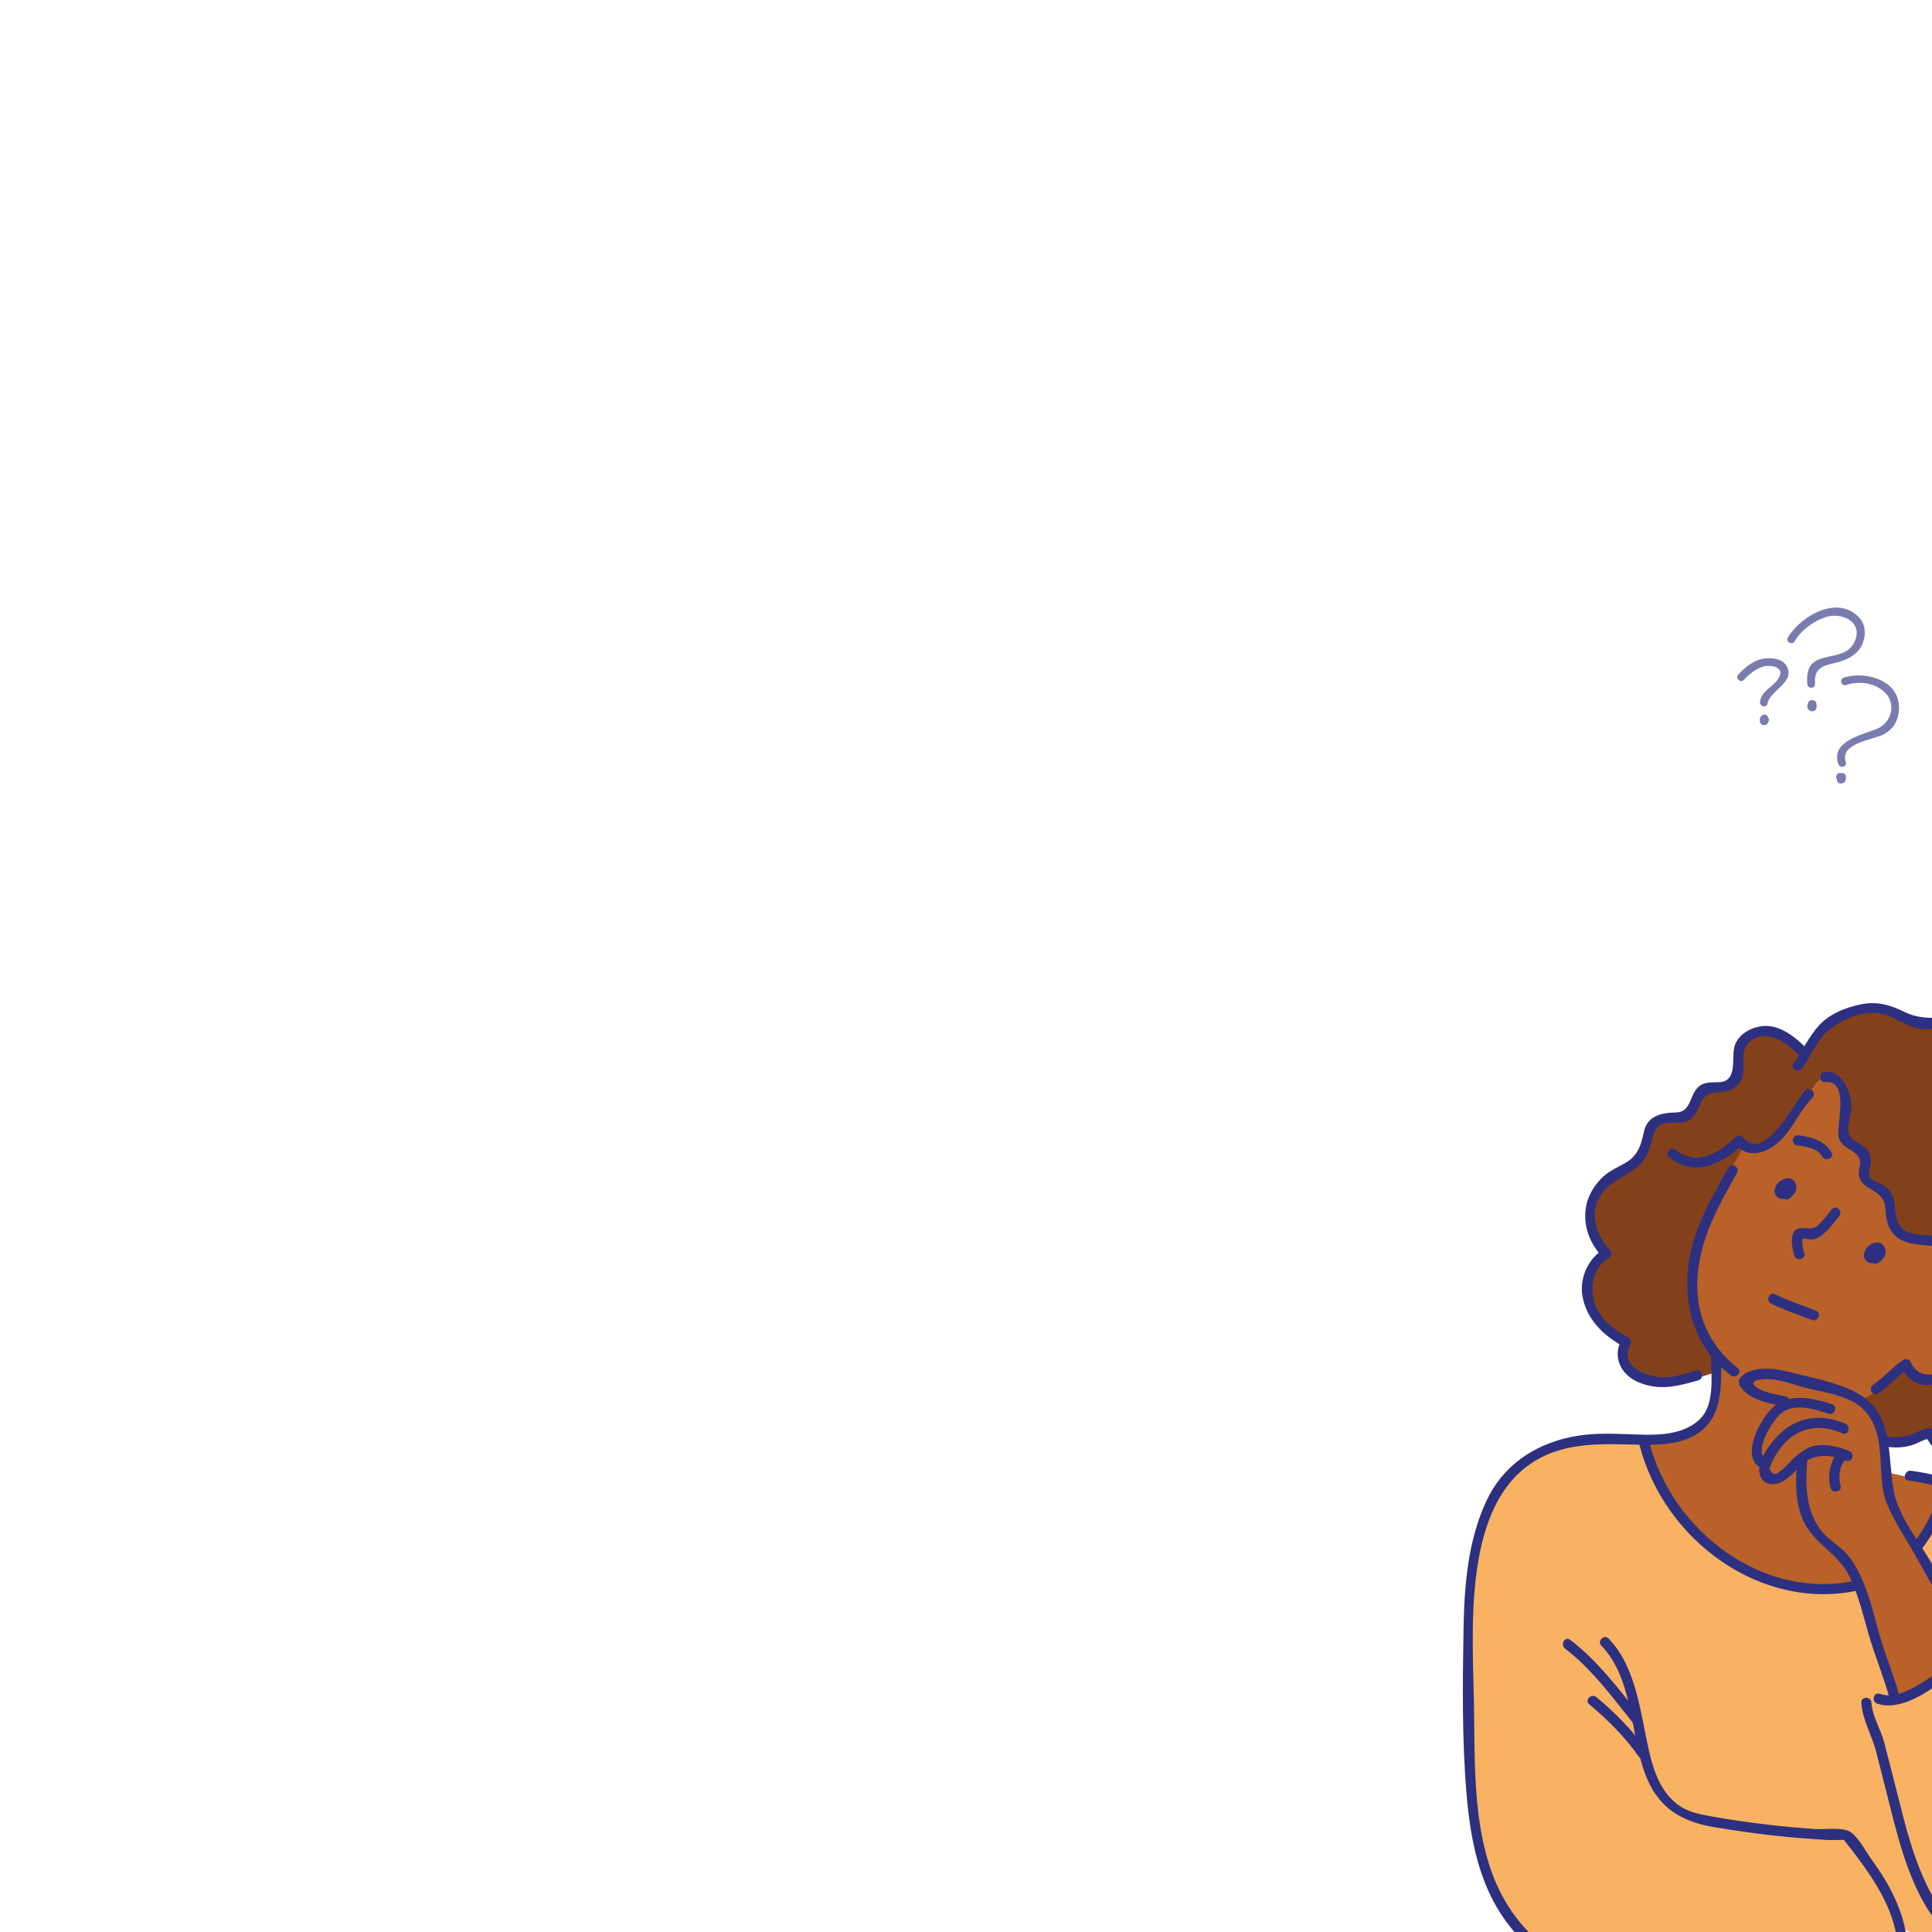
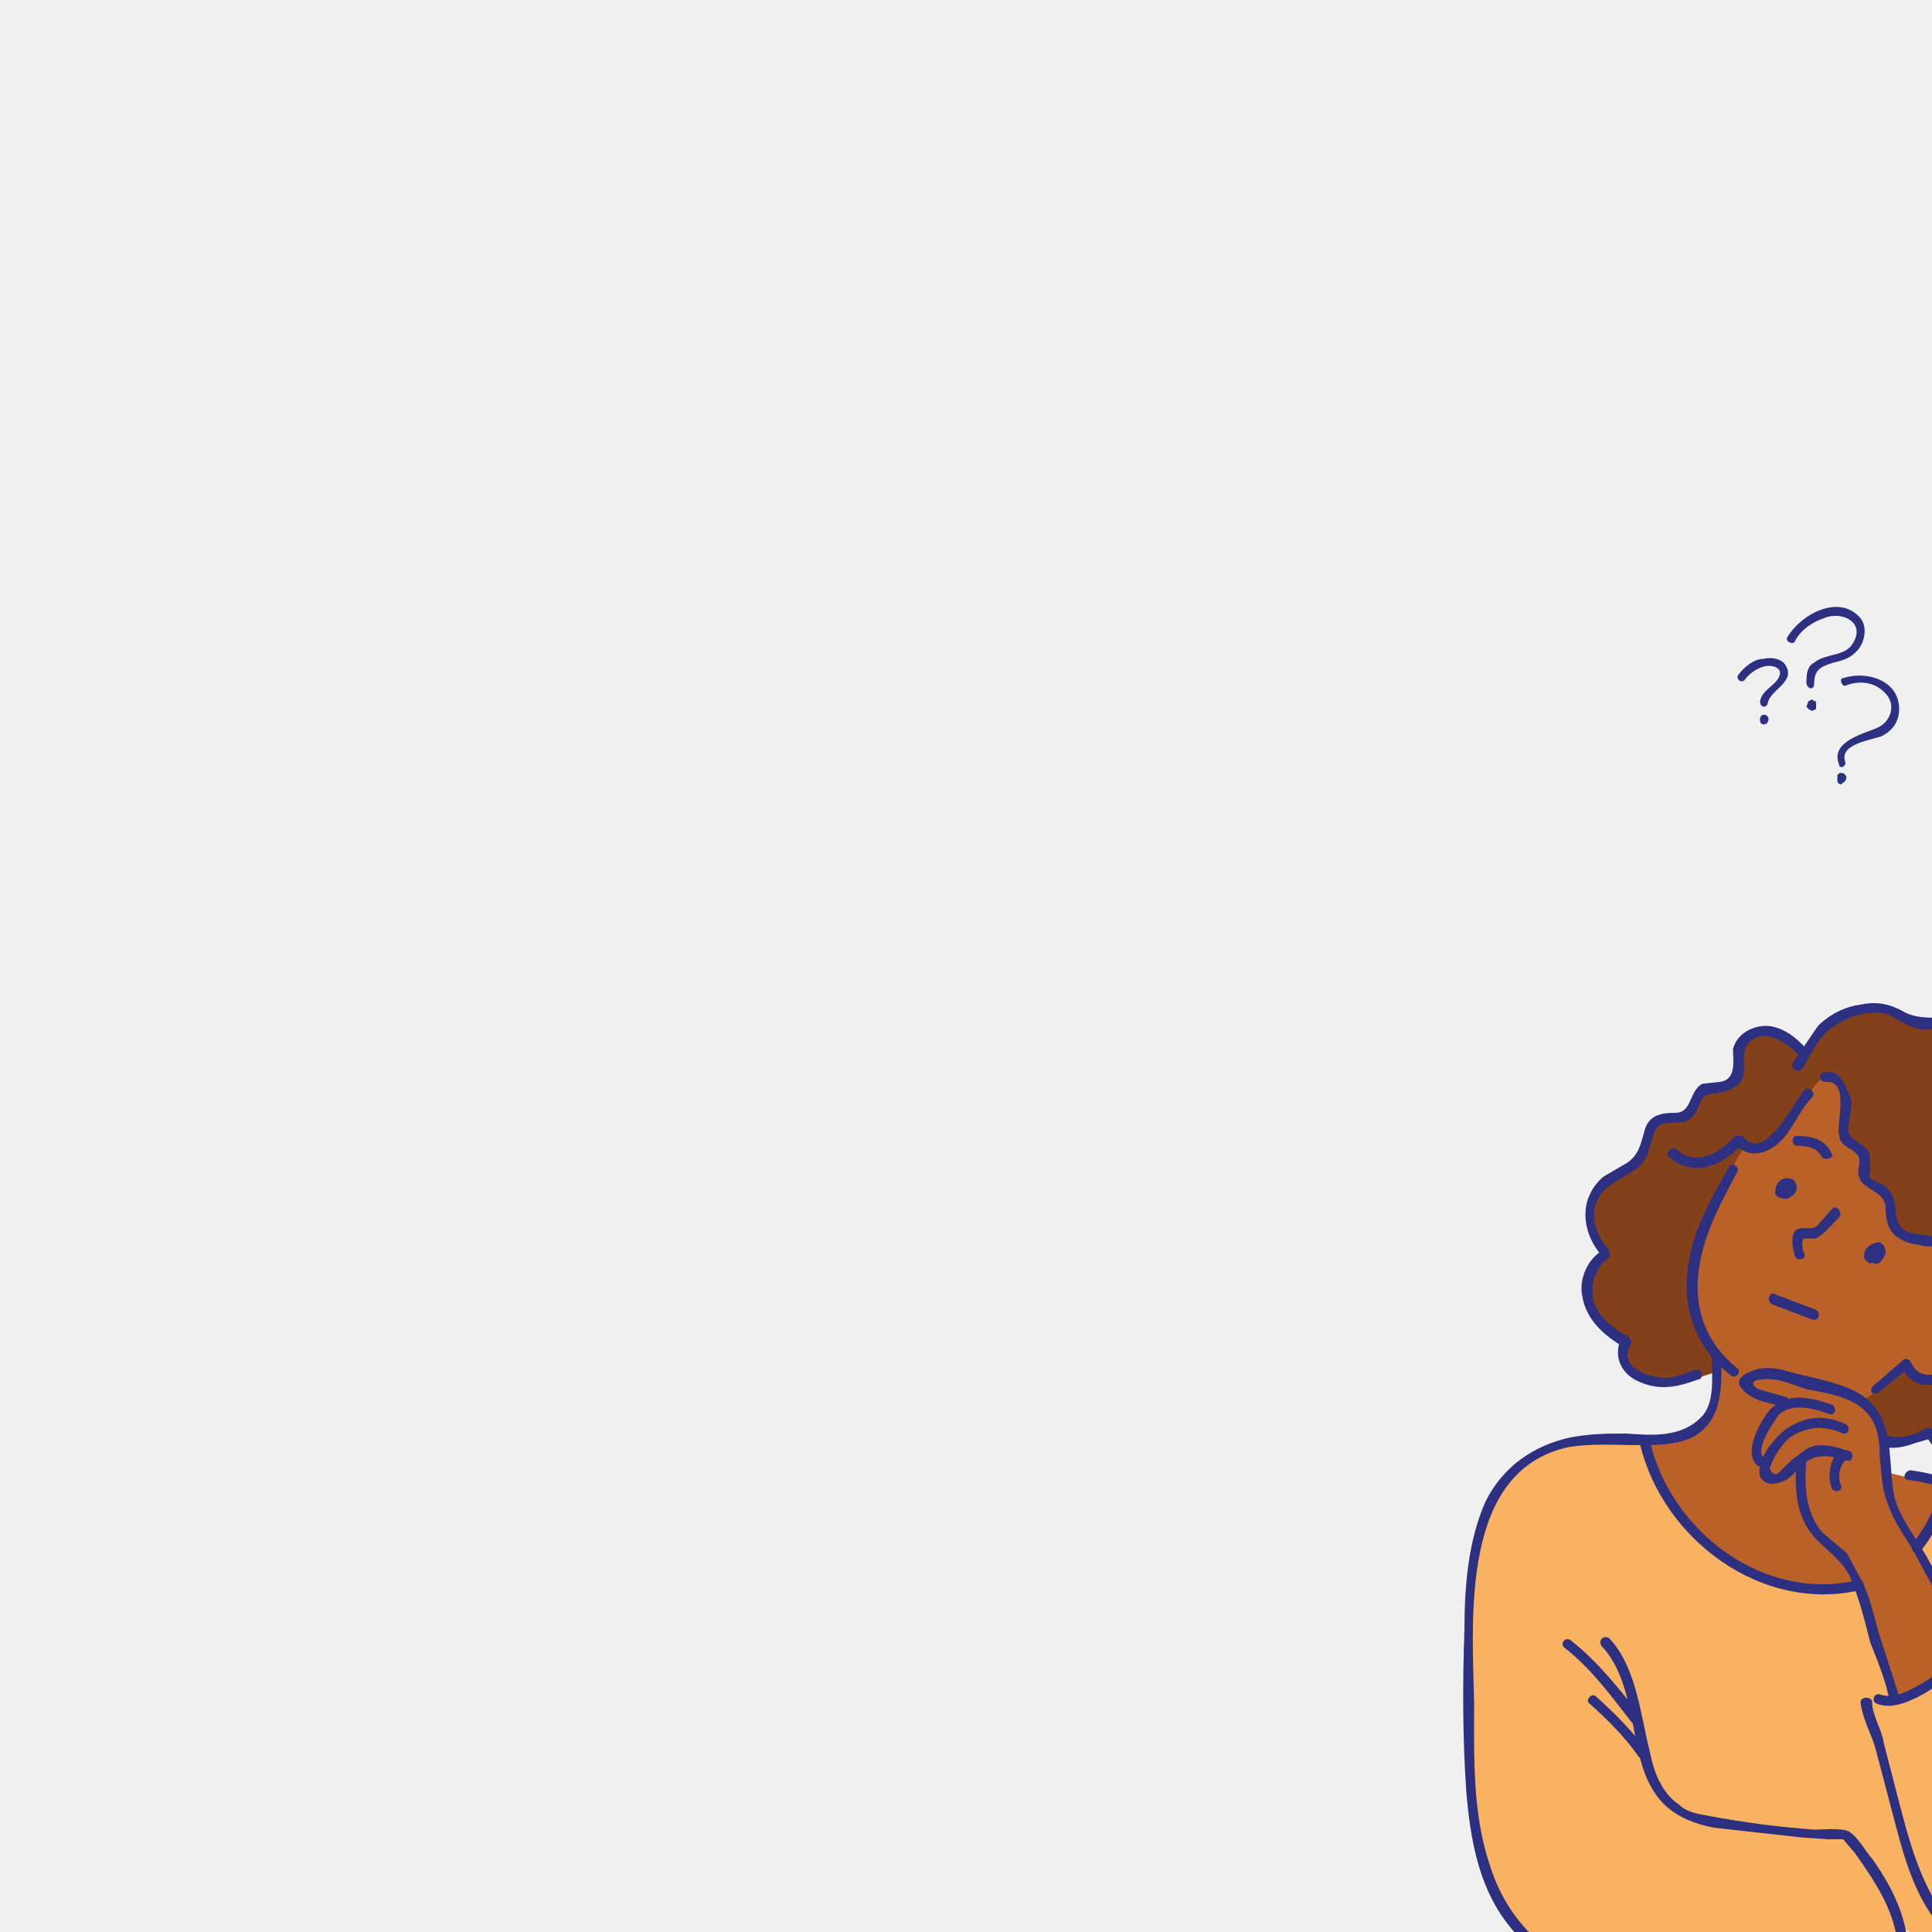
- <svg xmlns="http://www.w3.org/2000/svg" width="1000" height="1000">
-   <path fill="#fff" d="M0 0h1000v1000H0z" />
-   <path d="M928.87 331.95c3.474-5.729 9.004-9.848 15.212-12.234 9.378-3.607 21.496 2.737 15.21 13.651-4.098 7.114-14.146 5.125-20.223 9.25-3.703 2.514-3.942 7.459-3.608 11.446.213 2.533 3.999 2.613 3.999 0v-1.068c0-2.578-3.999-2.578-3.999 0v1.068h3.999c-.603-7.213 2.854-9.27 9.37-10.696 4.356-.953 7.874-2.181 11.388-4.965 5.013-3.974 6.91-13.033 2.617-18.13-10.832-12.857-30.422-1.876-37.416 9.66-1.341 2.211 2.118 4.22 3.452 2.018h0m7.889 31.381c-.288.361-.539.665-.665 1.12-.153.551.192-.264.36-.364l3.007 1.728c0-.107.052-.76-.04-.121.056-.192.033-.161-.065.091l.188-.385-3.654-.477c.143.391.295.782.508 1.141.24.4.016.22-.077-.557l.04-.271a3.74 3.74 0 0 1-.116.401l1.929-1.468h-.356l1.928 1.468-.123-.389c-.041-.141-.081-.644-.039-.063-.009.213-.067.412-.172.597-.048.093-.579.523-.231.336l-3.007-1.728v1.066l2-2 .653.163.717.717c.395.548.155 1.092 0 1.418.465-.986.285-2.149-.717-2.737-.876-.513-2.271-.268-2.735.718-.283.599-.505 1.322-.283 1.984.38 1.128 1.222 1.633 2.365 1.736 1.086.097 2-.982 2-2v-1.066c0-1.557-1.688-2.435-3.009-1.726-1.594.856-1.79 2.449-1.274 4.036.276.852 1.008 1.468 1.928 1.468h.356c.913 0 1.66-.615 1.928-1.468.18-.569.323-1.234.135-1.825a3.37 3.37 0 0 0-.321-.733c-.033-.053-.249-.501-.169-.284-.245-.67-.681-1.2-1.397-1.396-.818-.225-1.862.124-2.257.918-.405.816-.627 1.516-.629 2.434-.004 1.506 1.705 2.505 3.009 1.726.493-.295.806-.613 1.14-1.074l.252-.596c.101-.401.181-.285-.276.288.678-.852.836-1.992 0-2.827-.705-.705-2.147-.853-2.827 0h0m-34.178-11.404c2.874-3.058 5.963-5.615 10.027-6.881 3.488-1.086 10.863-.051 8.423 5.169-2.447 5.235-8.986 6.568-10.056 12.926-.424 2.522 3.428 3.602 3.856 1.064 1.172-6.968 15.468-11.444 9.531-20.027-2.318-3.352-7.35-3.763-10.997-3.338-5.44.636-10 4.418-13.611 8.258-1.764 1.877 1.058 4.711 2.827 2.829h0m8.682 19.935c.017.308.06.612.113.916.107.625.077-.316.16-.501l1.726-.99h-.357l2 2v-1.068l-2 2h.357l-1.414-.585.359.355 1.413-3.414c-1.058.065-2.089.71-2.285 1.825l3.654-.477-.357-.71c-.488-.974-1.841-1.242-2.735-.718-.984.577-1.206 1.762-.717 2.735l.357.71c.745 1.485 3.356 1.216 3.654-.477l-.108.227-.717.717c-.236.109-.484.165-.745.168 1.688-.105 2.717-2.126 1.414-3.414-.239-.235-.472-.496-.762-.666-.432-.252-.889-.273-1.366-.273a2.02 2.02 0 0 0-2 2v1.068a2.02 2.02 0 0 0 2 2h.357c.643 0 1.452-.367 1.726-.99.239-.541.371-.946.432-1.537.027-.253-.051-.528-.112-.776-.021-.084-.067-.48-.047-.12-.06-1.088-.865-2-2-2-1.044 0-2.059.91-2 2h0m44.159-17.289c6.662-2.106 14.107-1.398 19.564 3.243 6.998 5.953 4.186 16.391-3.682 19.53-7.274 2.903-23.998 6.274-19.764 18.158.858 2.411 4.724 1.373 3.855-1.062-3.39-9.519 13.505-11.512 18.674-13.93 5.86-2.739 8.65-7.427 8.835-13.881.416-14.547-17.21-19.498-28.545-15.915-2.45.774-1.404 4.636 1.062 3.856h0m-4.434 48.943c.239.215.495.409.76.589a1.99 1.99 0 0 0-.048-.036c-.12-.171-.105-.135.043.109l1.196-2.937c-1.114.195-1.758 1.225-1.824 2.283l2-2h-.357l2 2v-1.068l-2 2h.712c2.581 0 2.578-3.971 0-3.999-.079.005-.159 0-.237-.013l1.414.587-.029-.032.313 2.423c-.248.291-.261.321-.047.093a2.02 2.02 0 0 0 0-2.827 2.02 2.02 0 0 0-2.827 0c-.213.213-.448.444-.58.714-.407.834-.344 1.732.312 2.423.449.475 1.052.624 1.681.631v-3.999h-.712a2.02 2.02 0 0 0-2 2v1.068a2.02 2.02 0 0 0 2 2h.357c1.141 0 1.932-.912 2-2a1.83 1.83 0 0 1-.168.745l-.718.717-.227.109c1.31-.229 1.777-1.894 1.194-2.937a3.97 3.97 0 0 0-.786-1.026l-.523-.401c-.081-.06-.423-.361-.071-.044-.809-.729-2.027-.801-2.827 0-.741.74-.81 2.098 0 2.827h0" opacity=".63" fill="#2d3080" />
-   <path d="M846.841 353.433c2.134-6.758 13.515-2.843 8.892 3.915-2.846 3.912-9.604 2.134-8.892-2.849m-25.261 14.59c-.701-3.519 5.335-6.402 6.402-2.134 1.068 3.914-6.045 6.048-6.402 2.134" opacity=".63" fill="#fff" />
-   <path d="M1072.59 738.91c2.091 16.714-21.936 24.549-30.292 8.877-8.881 12.538-13.581 4.701-14.102-1.563-20.371 14.1-26.117 5.218-29.772-5.748-16.191 9.922-24.549 5.748-24.549 5.748l-80.437-38.134s-26.115 11.494-39.695 5.75c-13.579-5.75-14.104-11.494-12.011-19.852-18.806-4.176-27.685-33.424-10.97-46.485-10.447-14.102-13.06-26.114-4.704-31.337s23.505-14.102 24.551-21.416 8.358-16.712 18.803-16.712 5.748-8.358 8.879-12.015c3.136-3.657 10.447-4.18 16.714-5.222s4.18-8.358 4.18-14.102 7.311-24.028 34.471-2.613c26.115-23.504 29.251-26.114 51.71-18.801s34.475 2.612 45.439 16.188c10.97 13.583 12.538 15.672 31.34 20.894 18.803 5.227 18.803 15.151 22.458 28.727 3.657 13.581 4.18 13.06 14.102 17.759s20.371 14.104 21.415 29.774-.521 22.981-5.222 30.814-5.746 10.968-5.746 18.282-.002 15.146-6.79 20.367-13.579 6.79-13.579 12.538-5.746 25.596-16.193 18.282" fill="#82411b" />
-   <path d="M852.153 745.181c17.757 1.57 33.426 2.091 34.996-24.025 2.087-16.716 1.042-19.326 1.042-19.326-10.37-11.408-27.932-35.687 14.723-109.095 5.02 3.513 19.748-5.325 25.496-14.169 6.79-10.443 11.229-19.848 16.193-21.411 17.757 1.042 8.877 24.021 8.356 28.725-.524 4.695 5.746 5.22 9.924 9.922s1.042 7.311 1.565 13.057 11.492 4.18 13.059 12.017 2.091 16.188 12.538 20.369c10.447 4.176 19.845-4.182 18.278 8.358-1.324 10.584 1.212 16.5 7.835 21.672-3.096 4.878-6.53 11.233-6.53 11.233 21.416 5.483-1 46.525-23.09 23.523-14.255 15.647-23.132 18.52-23.132 18.52 8.877 7.835 12.534 25.854 12.534 37.343l29.771 6.79s-7.835 42.831-43.35 50.664-72.6-7.312-95.062-35.515-15.146-38.653-15.146-38.653" fill="#b96128" />
-   <path d="M1008.272 769.381c12.536 3.655 52.818 19.718 56.996 55.237s-3.191 47.509 7.312 78.346c12.276 36.039 10.447 57.973 3.134 79.91s-20.892 31.338-44.395 29.774-46.488-14.627-46.488-14.627c1.045 11.491-.519 20.369-.519 20.369-15.674 5.748-98.196 22.46-155.127 5.748-57.977-17.238-71.558-65.289-68.944-132.143 2.087-83.05-6.271-155.65 88.27-145.724 13.057 31.86 30.293 60.062 73.121 73.119s70.058-8.616 86.641-50.01" fill="#f8b262" />
-   <path d="M988.996 797.47c7.314 10.97 30.821 48.579 31.863 50.664s-22.983 31.863-40.74 31.863c-5.746-27.161-17.757-66.331-17.757-66.331l26.634-16.196" fill="#b96128" />
-   <g fill="#2d3080">
-     <path d="M1019.935 850.911c-11.901-14.723-20.697-32.154-30.113-48.517-4.559-7.925-9.636-15.53-13.118-24.011-2.977-7.251-2.927-15.632-3.383-23.326-.528-8.935-1.749-17.559-7.816-24.545-6.935-7.984-20.443-9.626-30.213-11.999-7.725-1.873-14.656-5.174-22.797-4.659-4.36.277-7.597 1.993-2.077 5.008 4.075 2.224 9.251 2.957 13.751 3.868 3.324.672 1.914 5.744-1.4 5.073-7.663-1.549-17.196-3.226-21.985-10.115-2.701-3.887 2.101-6.925 5.092-7.984 6.362-2.252 13.841-1.223 20.15.417 10.74 2.789 23.626 5.057 33.558 10.003 21.164 10.542 17.065 31.805 20.592 51.526 2.31 12.904 12.818 25.752 19.271 36.902 7.561 13.071 14.69 26.866 24.207 38.641 2.112 2.612-1.587 6.36-3.72 3.72h0M953.702 741.91c-8.775-3.576-17.014-4.238-25.252 1.038-5.527 3.54-10.668 11.092-12.599 17.34 1.456 3.041 3.262 3.448 5.422 1.217 2.073-1.265 3.915-3.445 5.62-5.174 2.601-2.642 4.962-4.653 8.203-6.456 6.707-3.725 15.328-1.368 21.965 1.065 3.157 1.158 1.793 6.242-1.4 5.073-8.495-3.113-16.588-4.218-23.63 2.599-3.145 3.045-6.197 6.962-10.354 8.696-6.811 2.841-12.218-1.187-10.901-8.419 1.237-6.783 7.925-15.084 13.237-19.127 9.5-7.235 20.285-7.328 31.088-2.924 3.099 1.263 1.745 6.355-1.4 5.073h0" />
-     <path d="M946.652 731.725c-8.096-2.38-18.442-6.069-25.473.433-3.668 3.392-12.795 17.603-8.007 22.59 2.349 2.445-1.368 6.171-3.722 3.72-6.735-7.016.635-20.897 5.487-27.052 8.735-11.08 20.988-8.33 33.116-4.766 3.247.956 1.865 6.034-1.4 5.074h0m-11.157 23.323c-1.133 13.278-1.147 27.171 7.786 37.979 3.559 4.308 8.793 7.023 12.557 11.224 3.219 3.594 5.504 7.963 7.53 12.299 4.443 9.51 6.66 19.954 9.535 29.997 3.05 10.659 7.481 20.89 10.333 31.612.873 3.283-4.203 4.674-5.074 1.398-2.661-10.003-6.59-19.634-9.701-29.499-3.724-11.804-5.995-23.953-11.694-35.057-5.639-10.984-17.368-15.804-22.916-26.938-4.995-10.024-4.541-22.192-3.617-33.016.288-3.355 5.551-3.383 5.262 0h0m73.288-75.414c34.536 13.006-12.245 56.114-24.519 27.761l3.601.944c-5.683 3.773-9.979 9.149-15.67 12.927-2.836 1.882-5.467-2.677-2.656-4.545 5.683-3.771 9.979-9.147 15.67-12.927 1.091-.723 3.05-.323 3.599.945 8.798 20.325 42.877-10.88 18.575-20.031-3.143-1.184-1.782-6.272 1.4-5.074h0M899.076 607.09c-9.57 17.154-18.547 32.609-20.331 52.615-1.729 19.413 5.406 36.413 20.704 48.4 2.671 2.091-1.082 5.786-3.72 3.72-15.832-12.404-22.821-29.416-22.4-49.322.461-21.988 10.822-39.458 21.204-58.068 1.654-2.963 6.199-.31 4.543 2.656h0" />
-     <path d="M890.838 701.621c.109 15.953 1.368 33.87-15.114 42.078-8.398 4.182-18.631 4.197-27.776 4.059-12.134-.184-23.76-.916-35.752 1.589-56.521 11.813-50.1 87.937-49.286 131.562.521 28.01-.645 57.238 7.889 84.257 8.228 26.052 26.303 45.737 51.906 55.316 24.873 9.306 53.62 9.863 79.837 8.81 27.519-1.104 54.593-6.342 81.07-13.689 3.276-.909 4.664 4.168 1.4 5.074-48.916 13.567-102.465 20.187-152.461 8.272-21.718-5.178-40.324-16.779-53.401-34.92-13.816-19.168-18.185-42.78-20.108-65.819-2.347-28.127-1.993-57.016-1.512-85.222.381-22.36 2.27-45.713 11.869-66.203 8.53-18.205 24.502-28.981 43.839-33.023 9.603-2.007 19.41-1.81 29.151-1.444 12.422.465 27.982 1.568 37.576-7.886 7.875-7.758 5.676-22.858 5.609-32.814-.021-3.394 5.241-3.392 5.262 0h0" />
-     <path d="M981.753 1017.719c3.331-22.535-9.358-41.869-22.244-58.839l-5.176-6.628c.116.144-7.951.174-8.482.144l-13.676-.973c-15.125-1.217-30.183-3.205-45.143-5.732-19.871-3.354-31.137-12.51-37.006-31.939-6.037-19.98-5.8-46.116-21.134-61.893-2.366-2.433 1.351-6.157 3.72-3.72 14.469 14.886 16.542 39.076 20.978 58.417 2.389 10.417 6.092 21.013 14.974 27.631 4.811 3.585 10.691 4.773 16.447 5.83 9.968 1.829 20.01 3.24 30.071 4.439 7.956.951 15.94 1.64 23.932 2.233 4.741.353 14.349-1.065 18.421 1.323 4.408 2.58 8.382 10.512 11.299 14.479 12.043 16.374 21.183 35.725 18.094 56.628-.495 3.346-5.565 1.918-5.074-1.398h0" />
-     <path d="M845.05 891.553c-10.831-13.483-21.125-27.64-34.98-38.239-2.657-2.031-.04-6.604 2.656-4.541 14.272 10.917 24.88 25.159 36.045 39.06 2.105 2.617-1.594 6.367-3.72 3.72h0m3.246 17.756c-7.163-10.233-16.13-19.169-25.703-27.148-2.612-2.175 1.133-5.878 3.72-3.72 9.938 8.281 19.094 17.596 26.526 28.215 1.95 2.785-2.613 5.413-4.543 2.654h0m214.881 17.989c-.116-7.056-4.432-13.387-8.016-19.201l-10.691-17.529c-4.175-6.427-8.395-12.766-12.015-19.531-3.475-6.492-5.732-15.209-11.978-19.683l3.599-.944c-6.846 10.496-16.403 18.703-26.929 25.363-7.014 4.439-17.249 8.996-25.533 6.013-3.168-1.142-1.801-6.227 1.4-5.074 7.825 2.819 17.184-2.764 23.67-6.869 8.923-5.646 17.072-13.234 22.848-22.088.728-1.114 2.392-1.808 3.599-.944 5.283 3.782 8.189 9.686 10.948 15.414 3.929 8.163 8.396 15.765 13.383 23.33 4.711 7.144 8.954 14.551 13.441 21.832 3.733 6.058 7.416 12.636 7.535 19.911.056 3.396-5.206 3.39-5.262 0h0M962.866 822.96c-50.926 11.78-101.713-25.715-114.287-75.182-.835-3.291 4.238-4.685 5.074-1.398 11.839 46.577 59.654 82.645 107.813 71.507 3.303-.765 4.704 4.31 1.4 5.073h0m46.968-53.24c-2.661 12.269-8.274 23.218-15.939 33.103-2.077 2.678-5.772-1.073-3.72-3.72 7.093-9.147 12.129-19.455 14.585-30.781.719-3.317 5.792-1.91 5.074 1.398h0m-65.201-214.916c6.028-.523 9.821 4.132 11.861 9.391 1.337 3.443 2.022 6.23 1.673 9.931-.512 5.422-4.173 12.271 1.636 16.196 4.736 3.203 7.967 3.848 8.549 10.212.144 1.589-.446 3.708-.803 5.229-1.121 4.76 3.057 5.569 5.988 7.02 2.766 1.37 5.63 4.106 6.506 7.155 1.631 5.685-.081 12.89 5.581 16.775 4.045 2.777 10.336 2.517 15.041 2.882 4.913.381 8.493 2.078 9.856 6.965 1.168 4.183.356 8.723 1.445 12.987 1.535 6.009 6.546 10.691 11.001 14.655 10.264 9.135 25.177 7.886 36.815 2.661 3.068-1.377 5.746 3.157 2.654 4.545-16.567 7.437-33.543 6.085-46.798-6.853-6.088-5.943-9.5-13.041-9.914-21.534-.354-7.302-2.335-7.923-9.242-8.5-3.854-.321-8.147-.674-11.676-2.377-7.242-3.492-8.489-9.393-8.982-16.935-.751-11.426-16.279-8.305-13.348-20.843 2.34-10.007-9.293-7.875-10.841-16.216-1.154-6.207 6.014-29.213-7-28.083-3.382.293-3.354-4.971 0-5.262h0m-6.526 13.374c-7.628 7.744-10.522 17.8-19.473 24.556-6.463 4.88-14.893 6.4-20.289-.53h3.72c-10.445 10.515-25.44 17.359-38.193 6.79-2.615-2.166 1.13-5.867 3.72-3.72 10.477 8.682 22.7 1.316 30.753-6.79.917-.923 2.84-1.131 3.72 0 11.205 14.392 26.68-18.299 32.321-24.026 2.385-2.421 6.104 1.301 3.72 3.72h0m5.054 30.394c-2.421-4.262-8.549-5.222-12.958-5.699-3.38-.365-2.74-5.589.627-5.223 6.67.72 13.677 2.71 17.182 8.888 1.673 2.949-3.196 4.95-4.851 2.034h0m26.238 50.63c.072-.039.598-.389.191-.072.214-.168.407-.36.6-.551-.033.033.537-.661.328-.368.002-.002.398-.791.242-.374.2-.531-.007-.042.042.16-.174-.7.253.393-.047-.151.184.332.519.47.945.509-.21-.019-.677.111.035-.03-.177.035-.349.1-.519.161.652-.239-.374.279-.567.419.496-.36-.365.4-.509.563.544-.619-.474 1-.103.102-.074.182-.161.73-.056-.082-.068.526-.165-.63-.042-.132l-.153-.372c.135.198.103.16-.096-.116.302.353-.374-.184-.493-.233.496.2-.642-.011-.109-.011-.681 0-.361.056-.091-.028-.665.207-.223.088-.033-.023.514-.3-.435.388.025-.007.135-.116.254-.246.374-.377.414-.449-.321.474.009-.026a3.77 3.77 0 0 0 .237-.438c-.312.647-.118.24-.072.042-.109.467-.161.766.361 1.324.075.081.954.467.47.317-.598-.184.584.016-.161-.004-3.385-.089-3.394-5.351 0-5.262 1.922.051 4.045.961 4.429 3.071.344 1.884-.484 3.631-1.796 4.953s-3.062 1.922-4.895 1.584c-1.877-.346-3.45-2.542-3.205-4.415.477-3.638 4.278-6.774 7.972-6.107 2.105.379 3.417 2.826 3.329 4.801-.103 2.342-1.987 4.622-3.985 5.716-2.977 1.629-5.632-2.913-2.656-4.545h0m-46.231-33.272c.072-.039.596-.388.191-.072.214-.167.407-.36.6-.551-.033.033.537-.661.328-.368.002-.002.4-.788.244-.372.2-.531-.009-.04.04.161-.172-.7.254.393-.047-.151.184.332.521.468.947.509-.21-.019-.677.107.035-.032-.177.035-.349.1-.517.163.651-.24-.375.277-.568.416.496-.358-.367.4-.51.563.544-.617-.474 1-.103.102-.075.182-.161.73-.054-.082-.07.528-.167-.63-.042-.132l-.154-.372c.135.198.103.161-.096-.116.303.353-.374-.184-.491-.232.496.198-.644-.012-.109-.012-.681 0-.363.058-.093-.026-.663.207-.221.088-.032-.023.514-.302-.435.388.025-.007.133-.116.254-.247.374-.377.412-.451-.321.474.009-.026.091-.14.165-.289.237-.44-.312.649-.119.24-.072.042-.109.468-.163.766.36 1.324.075.081.956.467.47.317-.598-.184.584.016-.16-.004-3.387-.089-3.396-5.351 0-5.262 1.922.051 4.043.961 4.429 3.071.344 1.884-.484 3.633-1.796 4.953-1.315 1.326-3.064 1.924-4.895 1.586-1.877-.347-3.45-2.542-3.205-4.417.477-3.636 4.28-6.772 7.972-6.106 2.105.381 3.417 2.827 3.329 4.801-.103 2.342-1.991 4.624-3.989 5.715-2.977 1.628-5.632-2.915-2.654-4.545h0m28.78 13.639c-3.534 4.094-6.586 8.812-11.503 11.382-2 1.045-4.476.523-6.556.077-2.231-.479-.398 6.558-.068 7.526 1.096 3.222-3.987 4.594-5.074 1.4-1.163-3.42-3.085-12.922 2.368-14.072 3.792-.798 6.537 1.265 9.91-1.714 2.738-2.419 4.825-5.565 7.204-8.319 2.221-2.573 5.927 1.166 3.72 3.72h0m-14.138 53.642c-7.058-2.696-14.278-5.163-21.086-8.455-3.048-1.473-.984-6.313 2.076-4.834 6.809 3.292 14.028 5.759 21.086 8.455 3.175 1.213 1.086 6.044-2.076 4.834h0m-6.611-136.943c-6.188-6.446-16.768-14.151-25.365-7.158-7.177 5.837-.205 15.665-5.86 21.902-3.152 3.475-7.091 4.171-11.62 4.494-9.908.707-6.986 8.624-13.195 13.59-6.069 4.852-15.77-2.135-19.187 7.989-2.575 7.628-2.377 12.157-9.201 17.477-6.513 5.073-13.872 7.114-18.543 14.462-5.883 9.247-1.905 20.702 5.022 27.953 1.182 1.235.942 3.241-.533 4.132-8.018 4.843-9.905 14.513-7.486 23.023 2.391 8.414 10.443 14.278 17.672 18.266 1.287.71 1.61 2.361.944 3.599-5.811 10.803 7.095 15.874 15.121 16.747 7 .763 12.271-1.551 18.733-3.375 3.271-.924 4.659 4.153 1.398 5.074-10.931 3.085-20.28 5.704-31.398.833-9.114-3.992-13.099-13.195-8.396-21.936l.944 3.601c-10.333-5.702-19.034-13.979-21.174-26.017-1.661-9.356 2.963-19.511 10.991-24.361l-.533 4.132c-11.92-12.474-12.413-30.374.781-42.108 3.192-2.838 7.547-4.625 11.201-6.788 6.476-3.838 7.879-9.286 9.387-16.116 1.822-8.247 9.208-9.736 16.491-9.864 9.066-.16 6.553-11.289 13.79-14.628 2.678-1.235 6.206-.879 9.068-1.084 8.6-.612 6.293-11.259 7.216-17.1 1.205-7.625 9.493-11.899 16.386-11.987 8.058-.102 15.821 6.055 21.071 11.526 2.349 2.447-1.366 6.172-3.72 3.72h0m23.877 209.469c-3.029 2.973-3.687 9.233-2.456 13.113 1.03 3.243-4.052 4.62-5.074 1.398-1.789-5.637-.526-13.978 3.81-18.231 2.422-2.377 6.146 1.342 3.72 3.72h0" />
-     <path d="M989.212 761.258c20.634 2.82 39.519 10.354 55.86 23.34 15.579 12.381 22.991 29.848 24.389 49.375.854 11.896-.742 23.912-.268 35.852.535 13.534 4.259 25.731 8.67 38.392 7.518 21.572 8.424 42.466 3.526 64.703-3.476 15.782-11.254 30.472-25.905 38.272-17.642 9.391-36.708 1.802-49.314-11.913-13.802-15.018-20.495-36.008-25.6-55.276l-9.526-37.518c-2.149-8.217-7.181-16.691-7.623-25.172-.177-3.394 5.087-3.376 5.262 0 .365 6.997 4.838 13.858 6.609 20.62l8 31.34c4.711 19.122 10.073 38.013 20.834 54.716 11.815 18.342 32.591 28.72 52.799 16.312 14.725-9.04 19.129-28.478 21.499-44.297 3.371-22.513-3.07-41.554-9.908-62.635-6.141-18.926-4.376-38.535-4.162-58.056.209-19.031-6.432-36.399-20.771-49.11-15.535-13.771-35.44-21.094-55.77-23.874-3.348-.456-1.917-5.527 1.4-5.073h0m-60.94-210.902c4.445-6.274 7.725-13.223 12.767-19.073 5.49-6.369 14.248-9.836 22.262-11.471 8.277-1.687 15.362.442 22.691 4.066 10.373 5.132 20.292 1.428 30.988 4.431 6.92 1.942 12.669 7.39 16.875 12.978 2.838 3.773 5.502 7.621 8.809 11.01 4.787 4.908 12.432 5.637 18.791 6.969 18.815 3.943 24.972 18.82 28.495 35.896 2.659 12.892 13.064 13.202 21.886 19.815 5.885 4.411 8.831 12.711 10.71 19.511 2.435 8.812 1.896 19.008-.046 27.836-.719 3.269-2.766 6.235-4.58 8.963-3.799 5.711-5.539 10.699-5.285 17.7.291 8.026-.217 14.411-5.639 20.629-2.217 2.54-5.501 4.069-8.51 5.387-5.785 2.531-7.823 5.797-8.302 11.903-1.037 13.232-5.232 19.455-19.319 14.565l3.236-3.236c1.482 8.391-4.427 15.733-12.434 18.285-10.324 3.292-16.323 1.684-21.364-7.642h4.545c-4.718 9.059-18.361 9.486-19.006-2.11l3.959 2.271c-7.183 3.41-20.004 11.552-27.082 3.117-1.933-2.303-3.501-4.648-5.113-7.195-.277-.438-5.571 2.145-6.204 2.401-4.941 2.005-10.987 2.368-16.118 1.159-3.303-.777-1.901-5.851 1.4-5.073 5.909 1.391 11.84-.34 17.165-2.868 1.524-.724 4.303-2.245 6.027-.94 4.013 3.038 4.006 8.174 9.629 10.494 5.374 2.219 13.022-3.448 17.642-5.639 1.836-.872 3.841.181 3.957 2.271 2.449 5.169 5.516 4.988 9.2-.544.903-1.736 3.629-1.693 4.545 0 2.915 5.395 7.212 7.668 13.483 5.841 5.188-1.514 11.88-5.725 10.696-12.432-.319-1.812 1.172-3.954 3.238-3.236 19.071 6.623 7.937-12.134 15.46-20.476 5.215-5.783 13.346-6.227 17.842-13.043 4.631-7.025.612-17.687 2.871-25.603 1.714-6.007 6.944-10.403 8.987-16.349 3.105-9.03 1.501-21.208-1.494-30.044-3.368-9.931-10.187-13.52-19.036-17.638-4.895-2.28-9.044-7.032-10.717-12.155-2.25-6.895-2.719-14.116-5.601-20.839-4.297-10.035-13.239-14.381-23.353-16.5-6.963-1.459-12.827-3.054-18.282-7.728-5.616-4.811-9.045-11.962-14.309-17.166-7.751-7.667-17.338-6.532-27.217-6.104-7.444.321-14.037-4.753-20.694-7.248-9.998-3.747-22.423 1.414-30.157 7.725-6.134 5.006-9.252 13.436-13.751 19.785-1.945 2.745-6.511.121-4.545-2.654h0" />
-   </g>
+ <svg xmlns="http://www.w3.org/2000/svg" viewBox="0 0 1000 1000">
+   <path fill="#2d3080" d="M929 332c3-6 9-10 15-12 9-4 22 2 15 13-4 7-14 5-20 10-4 2-4 7-4 11 1 3 4 3 4 0v-1c0-3-4-3-4 0v1h4c0-7 3-9 10-11 4-1 8-2 11-5 5-4 7-13 3-18-11-13-31-2-38 10-1 2 3 4 4 2m8 31-1 1c0 1 0 0 0 0l3 2s1-1 0 0l1-1h-4v1c1 0 0 0 0 0v-1a4 4 0 0 1 0 1l2-2 2 2v-1l-1 1-3-2v1l2-2 1 1h1v2l-1-3-3 1v2l2 1c1 1 2-1 2-2v-1c0-1-2-2-3-1s-2 2-1 4l2 1 2-1v-2a3 3 0 0 0 0-1l-2-2-2 1-1 3 3 2 2-2c0-1 0 0 0 0v-3h-3m-34-11c2-3 6-6 10-7 3-1 10 0 8 5s-9 7-10 13c0 3 3 4 4 1 1-7 15-11 9-20-2-3-7-4-11-3-5 0-10 4-13 8-2 2 1 5 3 3m8 20v1l1-1 1-1 2 2v-1l-2 2h-1l2-3-3 1h4v-1l-3-1-1 3 1 1c0 1 3 1 3-1v1h-1v1c1-1 2-3 1-4l-1-1h-1a2 2 0 0 0-2 2v1a2 2 0 0 0 2 2l2-1v-2l-2-2-2 2m44-17c7-3 15-2 20 3 7 6 4 16-4 19-7 3-24 7-19 19 0 2 4 1 3-2-3-9 14-11 19-13 6-3 9-8 9-14 0-15-17-20-29-16-2 0-1 4 1 4m-4 49h1l1-3c-1 0-2 1-2 3l2-2 2 2v-2l-2 2c3 0 3-4 0-4l2 1v3a2 2 0 0 0 0-3 2 2 0 0 0-3 0h-1l1 3h1v-4a2 2 0 0 0-2 2v2a2 2 0 0 0 2 2l2-2-1 1c1 0 2-2 1-3a4 4 0 0 0-1-1s-1-1 0 0h-3v3" />
+   <path fill="#82411b" d="M1073 739c2 17-22 24-31 9-9 12-13 4-14-2-20 14-26 5-30-6-16 10-24 6-24 6l-81-38s-26 12-39 6c-14-6-14-12-12-20-19-4-28-33-11-46-11-15-13-27-5-32s24-14 25-21 8-17 18-17 6-8 9-12 11-4 17-5 4-9 4-14 7-24 35-3c26-23 29-26 51-19s35 3 46 16c11 14 12 16 31 21 19 6 19 16 23 29 3 14 4 13 14 18s20 14 21 30 0 23-5 30-6 11-6 19 0 15-7 20-13 7-13 13-6 25-16 18" />
+   <path fill="#b96128" d="M852 745c18 2 34 2 35-24 2-17 1-19 1-19-10-12-28-36 15-109 5 3 20-6 25-14 7-11 12-20 17-22 17 1 8 24 8 29-1 5 6 5 10 10s1 7 1 13 12 4 14 12 2 16 12 20 20-4 18 9c-1 10 2 16 8 21l-6 12c21 5-1 46-23 23a65 65 0 0 1-24 19c9 7 13 25 13 37l30 7s-8 43-44 50-72-7-95-35-15-39-15-39" />
+   <path fill="#f8b262" d="M1008 769c13 4 53 20 57 56s-3 47 8 78c12 36 10 58 3 80s-21 31-45 30-46-15-46-15c1 12-1 20-1 20-15 6-98 23-155 6-58-17-71-65-69-132 2-83-6-156 89-146 13 32 30 60 73 73s70-8 86-50" />
+   <path fill="#b96128" d="m989 797 32 51c1 2-23 32-41 32-6-27-18-66-18-66l27-17" />
+   <path fill="#2d3080" d="M1020 851c-12-15-21-32-30-49-5-8-10-15-13-24-3-7-3-15-4-23 0-9-1-18-7-24-7-8-21-10-31-12-7-2-14-6-23-5-4 0-7 2-2 5l14 4c3 0 2 5-1 5-8-2-17-3-22-10-3-4 2-7 5-8 6-3 14-2 20 0 11 3 24 5 34 10 21 11 17 32 20 52 2 13 13 25 19 37 8 13 15 26 25 38 2 3-2 7-4 4m-66-109c-9-4-17-4-26 1-5 3-10 11-12 17 1 3 3 4 5 2l6-6 8-6c7-4 15-1 22 1 3 1 2 6-1 5-9-3-17-4-24 3-3 3-6 7-10 8-7 3-13-1-11-8 1-7 8-15 13-19 10-7 20-8 31-3 3 1 2 6-1 5M947 732c-8-3-19-6-26 0-3 4-13 18-8 23 3 2-1 6-4 3-6-7 1-20 6-27 9-11 21-8 33-4 3 1 2 6-1 5m-12 23c-1 13-1 27 8 38l13 11 7 13c5 9 7 20 10 30l10 31c1 3-4 5-5 2-2-10-6-20-10-30-3-12-6-24-11-35-6-11-18-16-23-27-5-10-5-22-4-33 1-3 6-3 5 0m74-75c34 13-12 56-25 27l4 1-16 13c-3 2-5-2-2-4l15-13c1-1 3-1 4 1 9 20 43-11 18-20-3-1-1-7 2-5m-110-73c-9 17-18 33-20 53-2 19 5 36 20 48 3 2-1 6-3 4a58 58 0 0 1-23-49c1-22 11-40 22-59 1-3 6 0 4 3M891 702c0 16 1 33-15 42-9 4-19 4-28 4-12 0-24-1-36 1-56 12-50 88-49 132 0 28-1 57 8 84 8 26 26 46 52 55 25 10 53 10 80 9s54-6 81-13c3-1 4 4 1 5-49 13-102 20-152 8-22-5-41-17-54-35-14-19-18-43-20-66-2-28-2-57-1-85 0-22 2-46 11-66 9-18 25-29 44-33 10-2 20-2 29-2 13 1 28 2 38-8 8-7 6-22 6-32 0-4 5-4 5 0M982 1018c3-23-10-42-22-59l-6-7h-8l-14-1-45-5c-20-4-31-13-37-32-6-20-6-46-21-62-2-3 1-6 4-4 14 15 16 39 21 59 2 10 6 21 15 27 4 4 10 5 16 6a484 484 0 0 0 54 7c5 0 14-1 18 1 5 3 9 11 12 14 12 17 21 36 18 57-1 3-6 2-5-1M845 892c-11-14-21-28-35-39-3-2 0-6 3-4 14 11 25 25 36 39 2 2-2 6-4 4m3 17c-7-10-16-19-25-27-3-2 1-6 3-4 10 9 19 18 27 29 2 2-3 5-5 2m215 18c0-7-4-13-8-19l-11-17-12-20c-3-6-5-15-12-20l4-1c-7 11-16 19-27 26-7 4-17 9-25 6-4-1-2-6 1-5 8 3 17-3 24-7 9-6 17-13 23-22 0-1 2-2 3-1 5 4 8 9 11 15l13 24 14 21c4 6 7 13 7 20 0 4-5 4-5 0M963 823c-51 12-102-26-114-75-1-4 4-5 5-2 11 47 59 83 107 72 4-1 5 4 2 5m47-53c-3 12-8 23-16 33-2 3-6-1-4-4 7-9 12-19 15-31 0-3 6-2 5 2m-65-215c6-1 9 4 11 9 2 4 3 6 2 10 0 6-4 12 2 16 5 4 8 4 8 11v5c-2 5 3 5 6 7 2 1 5 4 6 7 2 6 0 13 6 17 4 2 10 2 15 3 5 0 8 2 10 7l1 13c2 6 7 10 11 14 10 9 25 8 37 3 3-2 6 3 2 4-16 8-33 6-46-6-6-6-10-13-10-22-1-7-3-8-10-8-3-1-8-1-11-3-7-3-9-9-9-17-1-11-16-8-14-21 3-10-9-8-10-16-2-6 6-29-7-28-4 0-4-5 0-5m-7 13c-8 8-10 18-19 25-7 5-15 6-21-1h4c-10 11-25 18-38 7-3-2 1-6 4-4 10 9 22 2 30-7h4c11 15 27-18 32-24 3-2 6 2 4 4m5 31c-2-5-8-6-13-6-3 0-3-6 1-5 7 0 14 2 17 9 2 2-3 4-5 2m26 50h1l1-1s0-1 0 0c0-1 0 0 0 0 0-1 0 0 0 0h1c-1 0-1 0 0 0h-1v1h-1v1-1c0 1 0 0 0 0h-1c1 0 0 0 0 0-1 0 0 0 0 0-1 0 0 0 0 0 0-1 0 0 0 0v-1c1 0 0 1 0 0a4 4 0 0 0 1 0c-1 0-1 0 0 0v1s1 1 0 0c0 0 1 0 0 0-3 0-3-5 0-5 2 0 4 1 5 3l-2 5-5 2c-2-1-4-3-3-5 0-3 4-6 8-6 2 1 3 3 3 5s-2 5-4 6c-3 1-6-3-3-5m-46-33s1 0 0 0l1-1h1c0-1 0 0 0 0-1-1 0 0 0 0h1-1l-1 1c1-1 0 0 0 0s-1 1 0 0c0 0 0 1 0 0 0 1 0 0 0 0h-1v-1c0 1-1 0 0 0-1 0 0 0 0 0-1 1 0 0 0 0s-1 1 0 0v-1c0 1 0 1 0 0l1 2s1 0 0 0c0 0 1 0 0 0-3 0-3-5 0-5 2 0 4 1 4 3 1 2 0 4-1 5-2 1-3 2-5 1-2 0-4-2-3-4 0-4 4-7 7-6 3 0 4 3 4 5s-2 4-4 5c-3 2-6-2-3-4m29 14c-4 4-7 8-12 11h-6c-2 0-1 7 0 8 1 3-4 4-5 1s-3-13 2-14c4-1 7 1 10-2l7-8c2-3 6 1 4 4m-14 53-21-8c-3-2-1-7 2-5l21 8c3 2 1 6-2 5m-7-137c-6-6-17-14-25-7-7 6 0 16-6 22-3 3-7 4-12 5-10 0-7 8-13 13s-16-2-19 8c-3 8-2 12-9 18-7 5-14 7-19 14-6 9-2 21 5 28v4c-8 5-10 15-8 23 3 9 11 14 18 18 1 1 2 3 1 4-6 11 7 16 15 17 7 1 12-2 19-4 3-1 4 5 1 5-11 4-20 6-31 1-9-4-13-13-9-22l1 4c-10-6-19-14-21-26-2-9 3-20 11-24v4c-12-13-13-31 0-42l12-7c6-4 7-9 9-16 2-9 9-10 16-10 9 0 7-11 14-15l9-1c9-1 7-11 7-17 2-8 10-12 17-12 8 0 16 6 21 12 2 2-1 6-4 3m24 210c-3 3-4 9-2 13 1 3-4 4-5 1-2-5-1-14 3-18 3-2 7 1 4 4M989 761c21 3 40 11 56 24 16 12 23 29 24 49v36c1 13 4 26 9 38 7 22 8 43 3 65-3 16-11 30-26 38-17 10-36 2-49-12-14-15-20-36-25-55l-10-38c-2-8-7-16-8-25 0-3 6-3 6 0 0 7 5 14 6 21l8 31c5 19 10 38 21 55 12 18 33 29 53 16 15-9 19-28 21-44 4-23-3-42-9-63-7-19-5-38-5-58 1-19-6-36-20-49-16-14-36-21-56-24-4 0-2-5 1-5m-61-211 13-19c6-6 14-10 22-11 9-2 16 0 23 4 10 5 20 1 31 4 7 2 13 8 17 13 3 4 5 8 9 11 4 5 12 6 18 7 19 4 25 19 29 36 3 13 13 13 22 20 6 4 9 13 11 19 2 9 1 19 0 28-1 4-3 7-5 9-4 6-6 11-5 18 0 8-1 14-6 21l-9 5c-5 3-7 6-8 12-1 13-5 19-19 14l3-3c2 9-4 16-12 19-11 3-17 1-22-8h5c-5 9-19 9-19-2l4 2c-7 3-20 12-27 3l-5-7-7 2c-5 2-11 3-16 2-3-1-2-6 2-6 6 2 12 0 17-2 1-1 4-3 6-1 4 3 4 8 10 10 5 2 13-3 17-6 2 0 4 1 4 3 3 5 6 5 9-1 1-2 4-1 5 0 3 6 7 8 13 6 6-1 12-6 11-12 0-2 1-4 3-4 19 7 8-12 16-20 5-6 13-6 18-13 4-7 0-18 2-26 2-6 7-10 9-16 4-9 2-21-1-30-3-10-10-14-19-18-5-2-9-7-11-12l-5-21c-5-10-14-14-24-16-7-2-13-3-18-8-6-5-9-12-14-17-8-8-18-7-28-6-7 0-14-5-20-8-10-3-23 2-30 8-7 5-10 14-14 20-2 3-7 0-5-3" />
</svg>
